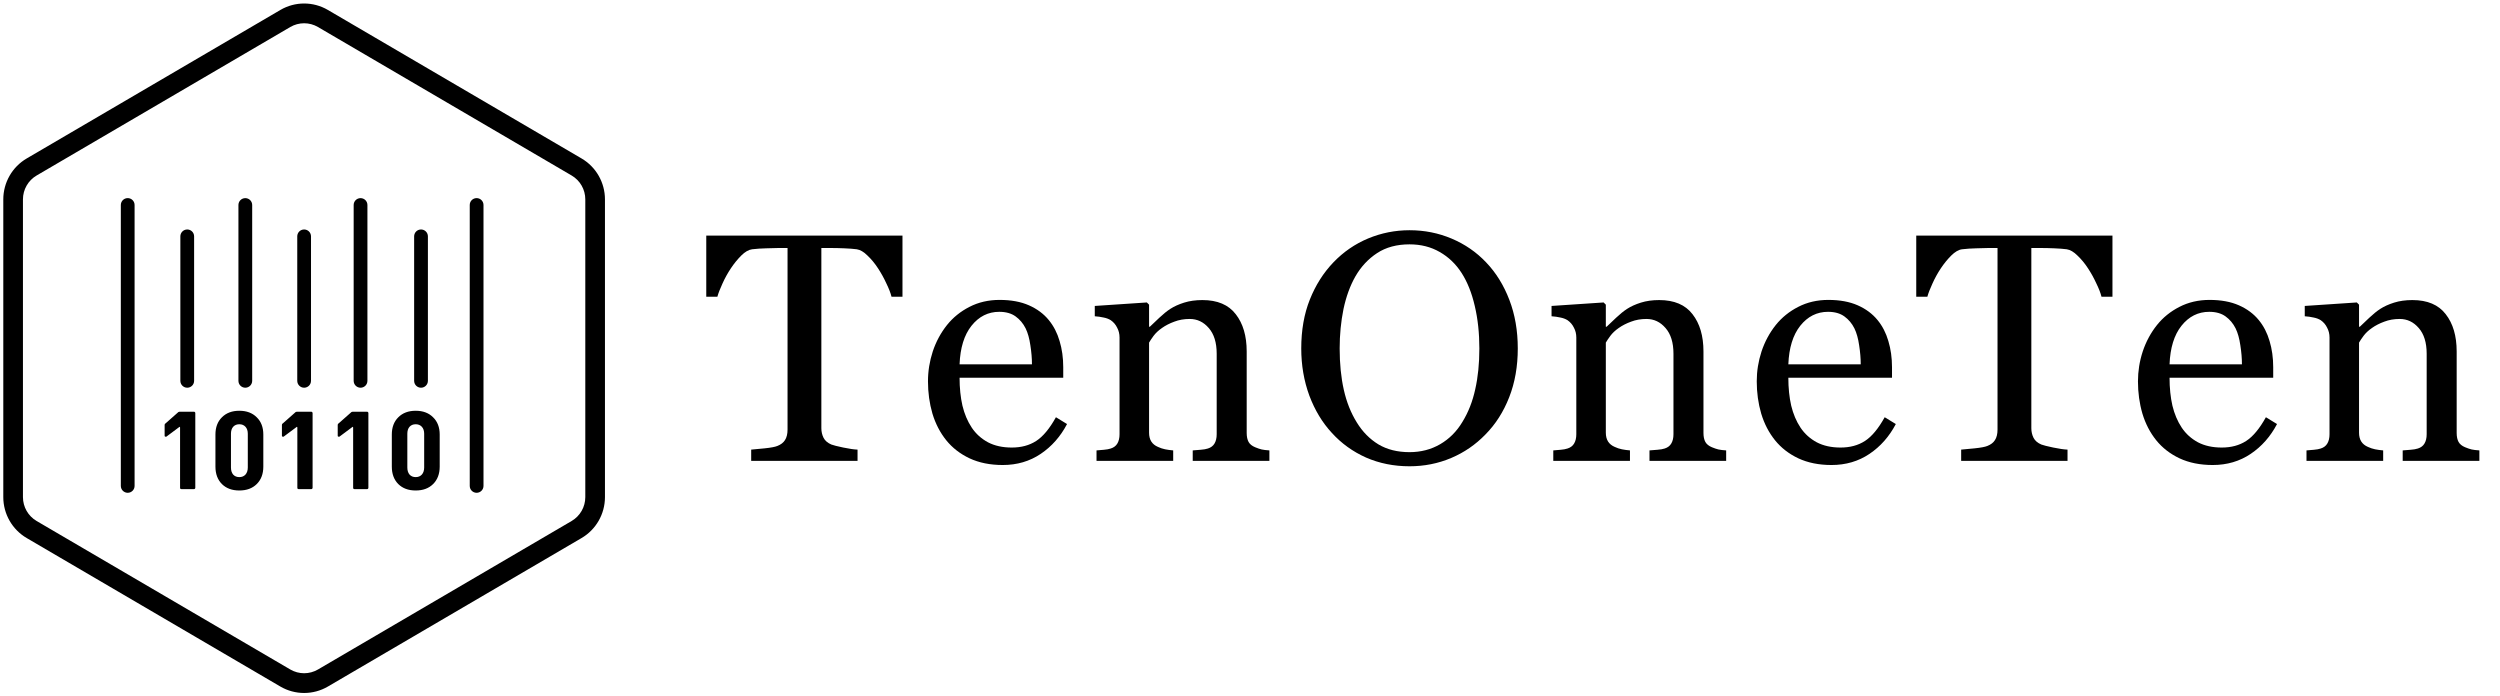
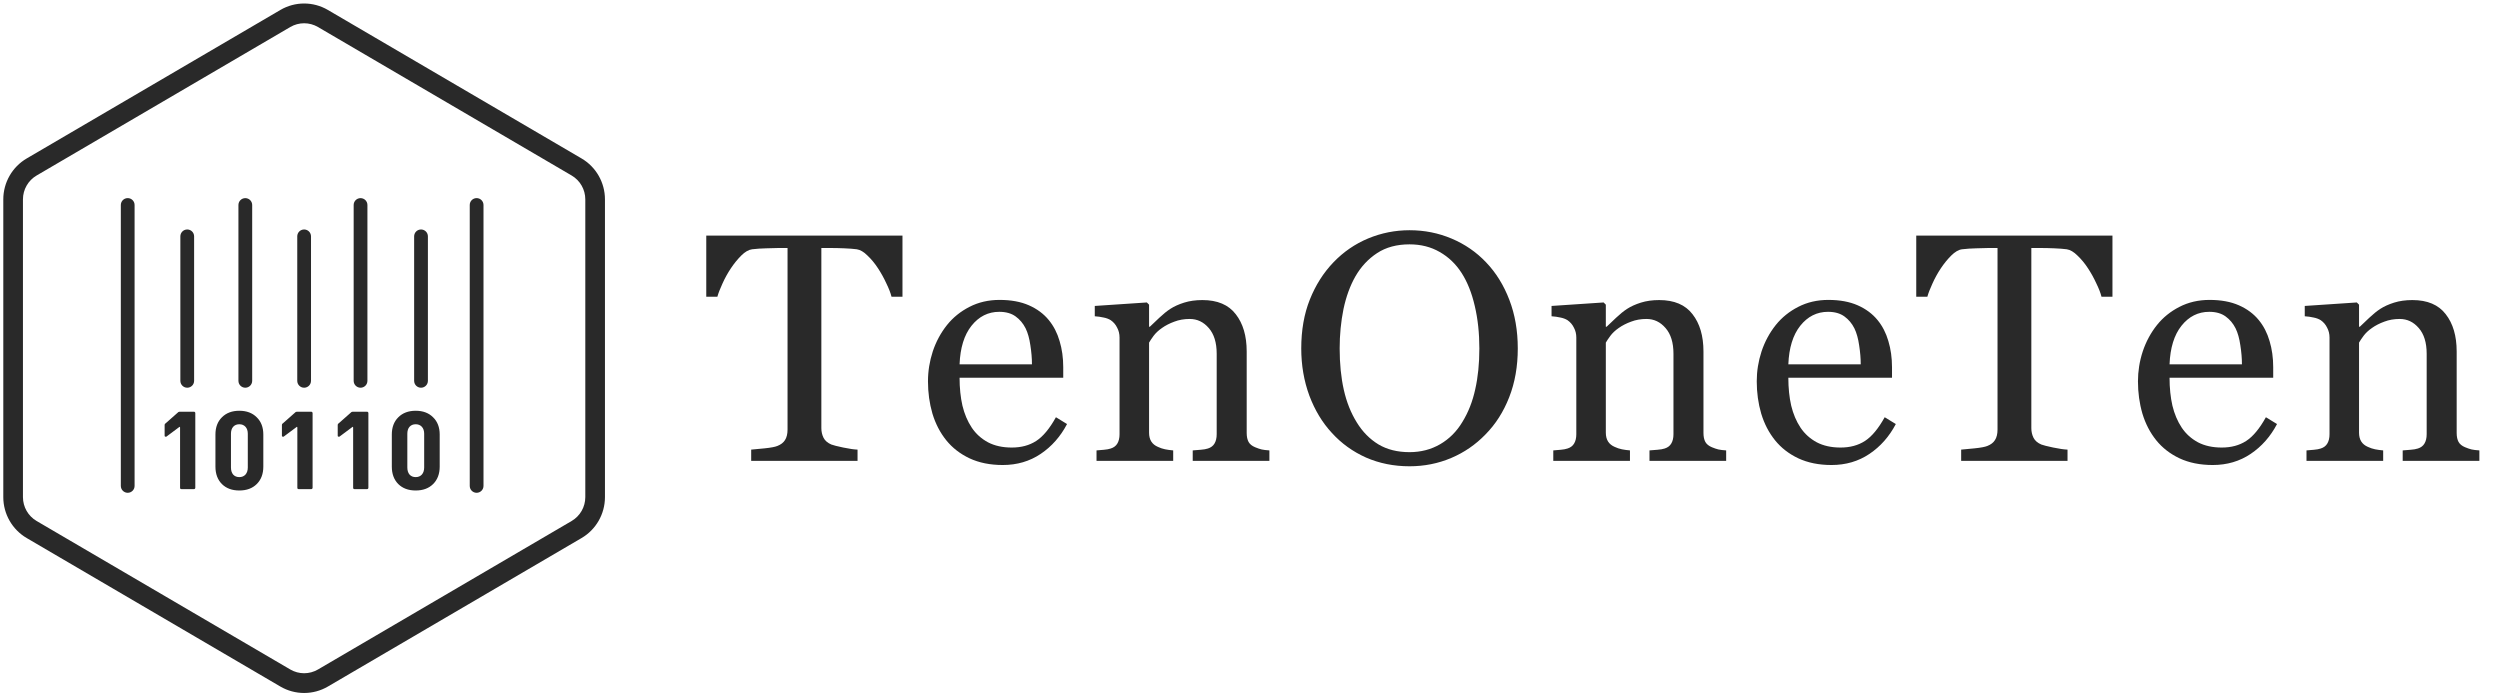
<svg xmlns="http://www.w3.org/2000/svg" width="223" height="62" viewBox="0 0 223 62" fill="none" preserveAspectRatio="none">
-   <path fill-rule="evenodd" clip-rule="evenodd" d="M28.364 2.41L50.99 15.655C51.745 16.096 52.209 16.908 52.209 17.785V44.343C52.209 45.22 51.745 46.031 50.99 46.473L28.364 59.718C27.6 60.165 26.656 60.165 25.893 59.718L3.266 46.473C2.511 46.031 2.047 45.22 2.047 44.343V17.785C2.047 16.908 2.512 16.096 3.266 15.655L25.893 2.41C26.656 1.963 27.6 1.963 28.364 2.41ZM25.01 0.888C26.319 0.121 27.938 0.121 29.247 0.888L51.873 14.133C53.167 14.89 53.962 16.281 53.962 17.785V44.343C53.962 45.847 53.167 47.238 51.873 47.995L29.247 61.24C27.938 62.006 26.319 62.006 25.01 61.24L2.384 47.995C1.09 47.238 0.294 45.847 0.294 44.343V17.785C0.294 16.281 1.09 14.89 2.384 14.133L25.01 0.888ZM10.778 18.285C10.778 17.946 11.053 17.671 11.392 17.671C11.731 17.671 12.005 17.946 12.005 18.285V43.344C12.005 43.683 11.731 43.957 11.392 43.957C11.053 43.957 10.778 43.683 10.778 43.344V18.285ZM16.088 21.083C16.088 20.744 16.363 20.469 16.702 20.469C17.041 20.469 17.315 20.744 17.315 21.083V33.97C17.315 34.309 17.041 34.584 16.702 34.584C16.363 34.584 16.088 34.309 16.088 33.97V21.083ZM21.881 17.673C21.542 17.673 21.268 17.948 21.268 18.286V33.97C21.268 34.309 21.542 34.584 21.881 34.584C22.22 34.584 22.495 34.309 22.495 33.97V18.286C22.495 17.948 22.22 17.673 21.881 17.673ZM31.547 18.286C31.547 17.948 31.822 17.673 32.161 17.673C32.5 17.673 32.774 17.948 32.774 18.286V33.97C32.774 34.309 32.5 34.584 32.161 34.584C31.822 34.584 31.547 34.309 31.547 33.97V18.286ZM27.128 20.469C26.789 20.469 26.515 20.744 26.515 21.083V33.97C26.515 34.309 26.789 34.584 27.128 34.584C27.467 34.584 27.742 34.309 27.742 33.97V21.083C27.742 20.744 27.467 20.469 27.128 20.469ZM36.941 21.083C36.941 20.744 37.216 20.469 37.555 20.469C37.894 20.469 38.169 20.744 38.169 21.083V33.97C38.169 34.309 37.894 34.584 37.555 34.584C37.216 34.584 36.941 34.309 36.941 33.97V21.083ZM42.514 17.671C42.175 17.671 41.901 17.946 41.901 18.285V43.344C41.901 43.683 42.175 43.957 42.514 43.957C42.853 43.957 43.128 43.683 43.128 43.344V18.285C43.128 17.946 42.853 17.671 42.514 17.671ZM37.08 43.752C36.432 43.752 35.915 43.561 35.529 43.18C35.143 42.792 34.95 42.272 34.95 41.621V38.761C34.95 38.116 35.143 37.603 35.529 37.222C35.915 36.834 36.432 36.64 37.08 36.64C37.728 36.64 38.245 36.834 38.631 37.222C39.024 37.603 39.221 38.116 39.221 38.761V41.621C39.221 42.272 39.024 42.792 38.631 43.18C38.245 43.561 37.728 43.752 37.08 43.752ZM37.08 42.558C37.309 42.558 37.492 42.483 37.63 42.331C37.767 42.173 37.836 41.963 37.836 41.7V38.692C37.836 38.429 37.767 38.221 37.63 38.07C37.492 37.919 37.309 37.843 37.08 37.843C36.851 37.843 36.668 37.919 36.53 38.07C36.399 38.221 36.334 38.429 36.334 38.692V41.7C36.334 41.963 36.399 42.173 36.53 42.331C36.668 42.483 36.851 42.558 37.08 42.558ZM15.913 36.754C15.965 36.734 16.014 36.724 16.06 36.724H17.304C17.336 36.724 17.363 36.737 17.382 36.763C17.408 36.783 17.421 36.809 17.421 36.842V43.51C17.421 43.543 17.408 43.573 17.382 43.599C17.363 43.619 17.336 43.629 17.304 43.629H16.179C16.147 43.629 16.117 43.619 16.091 43.599C16.071 43.573 16.062 43.543 16.062 43.51V38.125C16.062 38.111 16.055 38.098 16.042 38.085C16.035 38.072 16.026 38.069 16.012 38.075L14.843 38.947L14.803 38.957C14.744 38.957 14.685 38.945 14.685 38.873V37.899C14.685 37.833 14.715 37.787 14.774 37.761L15.913 36.754ZM26.374 36.754C26.426 36.734 26.476 36.724 26.521 36.724H27.765C27.797 36.724 27.824 36.737 27.843 36.763C27.869 36.783 27.883 36.809 27.883 36.842V43.51C27.883 43.543 27.869 43.573 27.843 43.599C27.824 43.619 27.797 43.629 27.765 43.629H26.641C26.608 43.629 26.578 43.619 26.552 43.599C26.533 43.573 26.523 43.543 26.523 43.51V38.125C26.523 38.111 26.516 38.098 26.503 38.085C26.497 38.072 26.487 38.069 26.474 38.075L25.304 38.947L25.265 38.957C25.206 38.957 25.147 38.945 25.147 38.873V37.899C25.147 37.833 25.176 37.787 25.235 37.761L26.374 36.754ZM31.499 36.724C31.453 36.724 31.404 36.734 31.351 36.754L30.212 37.761C30.154 37.787 30.124 37.833 30.124 37.899V38.873C30.124 38.945 30.183 38.957 30.242 38.957L30.281 38.947L31.451 38.075C31.464 38.069 31.474 38.072 31.48 38.085C31.494 38.098 31.5 38.111 31.5 38.125V43.51C31.5 43.543 31.51 43.573 31.53 43.599C31.556 43.619 31.585 43.629 31.618 43.629H32.742C32.775 43.629 32.801 43.619 32.821 43.599C32.847 43.573 32.86 43.543 32.86 43.51V36.842C32.86 36.809 32.847 36.783 32.821 36.763C32.801 36.737 32.775 36.724 32.742 36.724H31.499ZM19.797 43.18C20.183 43.561 20.7 43.752 21.348 43.752C21.996 43.752 22.513 43.561 22.899 43.18C23.292 42.792 23.488 42.272 23.488 41.621V38.761C23.488 38.116 23.292 37.603 22.899 37.222C22.513 36.834 21.996 36.64 21.348 36.64C20.7 36.64 20.183 36.834 19.797 37.222C19.41 37.603 19.217 38.116 19.217 38.761V41.621C19.217 42.272 19.41 42.792 19.797 43.18ZM21.898 42.331C21.76 42.483 21.577 42.558 21.348 42.558C21.119 42.558 20.935 42.483 20.798 42.331C20.667 42.173 20.602 41.963 20.602 41.7V38.692C20.602 38.429 20.667 38.221 20.798 38.07C20.935 37.919 21.119 37.843 21.348 37.843C21.577 37.843 21.76 37.919 21.898 38.07C22.035 38.221 22.104 38.429 22.104 38.692V41.7C22.104 41.963 22.035 42.173 21.898 42.331Z" fill="black" />
-   <path d="M80.501 26.469H79.524C79.439 26.129 79.283 25.728 79.056 25.265C78.839 24.793 78.594 24.35 78.32 23.934C78.037 23.5 77.725 23.122 77.385 22.801C77.055 22.471 76.734 22.282 76.423 22.235C76.13 22.197 75.762 22.169 75.318 22.15C74.874 22.131 74.464 22.122 74.086 22.122H73.265V38.194C73.265 38.505 73.331 38.793 73.463 39.057C73.595 39.312 73.827 39.51 74.157 39.652C74.327 39.718 74.681 39.808 75.219 39.921C75.767 40.034 76.191 40.096 76.493 40.105V41.111H67.006V40.105C67.27 40.086 67.672 40.048 68.21 39.992C68.757 39.935 69.135 39.864 69.343 39.779C69.654 39.657 69.881 39.482 70.022 39.255C70.173 39.02 70.249 38.708 70.249 38.321V22.122H69.427C69.135 22.122 68.771 22.131 68.337 22.15C67.903 22.16 67.488 22.188 67.091 22.235C66.78 22.273 66.454 22.462 66.114 22.801C65.784 23.132 65.477 23.509 65.194 23.934C64.91 24.359 64.66 24.812 64.443 25.294C64.226 25.766 64.075 26.157 63.99 26.469H62.999V21.017H80.501V26.469Z" fill="black" />
-   <path d="M95.18 37.825C94.595 38.939 93.811 39.827 92.83 40.487C91.848 41.148 90.72 41.479 89.445 41.479C88.322 41.479 87.336 41.28 86.486 40.884C85.646 40.487 84.952 39.949 84.404 39.27C83.857 38.59 83.446 37.797 83.172 36.891C82.908 35.984 82.776 35.026 82.776 34.016C82.776 33.11 82.918 32.223 83.201 31.354C83.493 30.476 83.918 29.688 84.475 28.989C85.013 28.319 85.679 27.781 86.472 27.375C87.274 26.96 88.171 26.752 89.162 26.752C90.182 26.752 91.055 26.913 91.782 27.234C92.509 27.555 93.099 27.994 93.552 28.55C93.986 29.079 94.307 29.702 94.515 30.42C94.732 31.137 94.841 31.916 94.841 32.756V33.691H85.594C85.594 34.606 85.679 35.437 85.849 36.183C86.028 36.928 86.307 37.585 86.684 38.151C87.052 38.699 87.534 39.133 88.129 39.454C88.723 39.765 89.431 39.921 90.253 39.921C91.093 39.921 91.815 39.727 92.419 39.34C93.033 38.944 93.623 38.236 94.189 37.217L95.18 37.825ZM92.051 32.501C92.051 31.973 92.004 31.406 91.909 30.802C91.824 30.198 91.683 29.693 91.484 29.287C91.267 28.852 90.97 28.498 90.592 28.225C90.215 27.951 89.729 27.814 89.134 27.814C88.143 27.814 87.317 28.23 86.656 29.06C86.004 29.881 85.65 31.029 85.594 32.501H92.051Z" fill="black" />
-   <path d="M113.23 41.111H106.391V40.176C106.608 40.157 106.844 40.138 107.099 40.119C107.363 40.1 107.58 40.063 107.75 40.006C108.014 39.921 108.208 39.775 108.331 39.567C108.463 39.35 108.529 39.071 108.529 38.732V31.552C108.529 30.561 108.293 29.797 107.821 29.259C107.358 28.72 106.792 28.451 106.122 28.451C105.621 28.451 105.163 28.532 104.748 28.692C104.333 28.843 103.965 29.032 103.644 29.259C103.332 29.476 103.082 29.712 102.893 29.966C102.714 30.212 102.582 30.41 102.497 30.561V38.59C102.497 38.911 102.563 39.175 102.695 39.383C102.827 39.591 103.025 39.751 103.29 39.864C103.488 39.959 103.7 40.03 103.927 40.077C104.163 40.124 104.403 40.157 104.649 40.176V41.111H97.81V40.176C98.027 40.157 98.249 40.138 98.475 40.119C98.711 40.1 98.914 40.063 99.084 40.006C99.348 39.921 99.542 39.775 99.665 39.567C99.797 39.35 99.863 39.071 99.863 38.732V30.108C99.863 29.787 99.792 29.494 99.65 29.23C99.518 28.956 99.329 28.735 99.084 28.565C98.905 28.451 98.692 28.371 98.447 28.324C98.201 28.267 97.937 28.23 97.654 28.211V27.29L102.298 26.979L102.497 27.177V29.145H102.567C102.794 28.919 103.077 28.65 103.417 28.338C103.757 28.017 104.078 27.758 104.38 27.559C104.729 27.333 105.145 27.144 105.626 26.993C106.107 26.842 106.65 26.766 107.254 26.766C108.595 26.766 109.586 27.186 110.228 28.026C110.879 28.857 111.205 29.966 111.205 31.354V38.618C111.205 38.949 111.262 39.218 111.375 39.425C111.488 39.624 111.682 39.779 111.956 39.893C112.182 39.987 112.376 40.053 112.536 40.091C112.706 40.129 112.937 40.157 113.23 40.176V41.111Z" fill="black" />
-   <path d="M132.554 23.396C133.441 24.321 134.135 25.44 134.636 26.752C135.136 28.055 135.386 29.499 135.386 31.085C135.386 32.681 135.131 34.13 134.621 35.432C134.112 36.735 133.404 37.844 132.497 38.76C131.619 39.666 130.6 40.365 129.439 40.856C128.278 41.346 127.041 41.592 125.729 41.592C124.332 41.592 123.038 41.332 121.849 40.813C120.669 40.285 119.654 39.553 118.805 38.618C117.955 37.703 117.285 36.593 116.794 35.291C116.312 33.978 116.072 32.577 116.072 31.085C116.072 29.452 116.327 27.998 116.836 26.724C117.346 25.44 118.049 24.331 118.946 23.396C119.834 22.471 120.862 21.763 122.033 21.272C123.213 20.781 124.445 20.536 125.729 20.536C127.06 20.536 128.315 20.786 129.495 21.286C130.675 21.787 131.695 22.49 132.554 23.396ZM130.444 37.641C130.973 36.782 131.355 35.81 131.591 34.724C131.837 33.639 131.959 32.426 131.959 31.085C131.959 29.707 131.822 28.442 131.549 27.29C131.284 26.139 130.893 25.157 130.373 24.345C129.854 23.543 129.203 22.919 128.419 22.476C127.636 22.023 126.739 21.796 125.729 21.796C124.596 21.796 123.633 22.056 122.84 22.575C122.047 23.094 121.401 23.788 120.9 24.656C120.428 25.487 120.074 26.459 119.838 27.573C119.612 28.687 119.498 29.858 119.498 31.085C119.498 32.444 119.621 33.672 119.867 34.767C120.112 35.862 120.499 36.834 121.028 37.684C121.537 38.514 122.179 39.166 122.953 39.638C123.728 40.1 124.653 40.332 125.729 40.332C126.739 40.332 127.65 40.096 128.462 39.624C129.274 39.152 129.934 38.491 130.444 37.641Z" fill="black" />
-   <path d="M153.974 41.111H147.134V40.176C147.352 40.157 147.588 40.138 147.842 40.119C148.107 40.1 148.324 40.063 148.494 40.006C148.758 39.921 148.952 39.775 149.074 39.567C149.207 39.35 149.273 39.071 149.273 38.732V31.552C149.273 30.561 149.037 29.797 148.565 29.259C148.102 28.72 147.536 28.451 146.865 28.451C146.365 28.451 145.907 28.532 145.492 28.692C145.077 28.843 144.708 29.032 144.387 29.259C144.076 29.476 143.826 29.712 143.637 29.966C143.458 30.212 143.325 30.41 143.24 30.561V38.59C143.24 38.911 143.307 39.175 143.439 39.383C143.571 39.591 143.769 39.751 144.033 39.864C144.232 39.959 144.444 40.03 144.671 40.077C144.907 40.124 145.147 40.157 145.393 40.176V41.111H138.553V40.176C138.771 40.157 138.992 40.138 139.219 40.119C139.455 40.1 139.658 40.063 139.828 40.006C140.092 39.921 140.286 39.775 140.408 39.567C140.541 39.35 140.607 39.071 140.607 38.732V30.108C140.607 29.787 140.536 29.494 140.394 29.23C140.262 28.956 140.073 28.735 139.828 28.565C139.648 28.451 139.436 28.371 139.191 28.324C138.945 28.267 138.681 28.23 138.398 28.211V27.29L143.042 26.979L143.24 27.177V29.145H143.311C143.538 28.919 143.821 28.65 144.161 28.338C144.501 28.017 144.822 27.758 145.124 27.559C145.473 27.333 145.888 27.144 146.37 26.993C146.851 26.842 147.394 26.766 147.998 26.766C149.339 26.766 150.33 27.186 150.972 28.026C151.623 28.857 151.949 29.966 151.949 31.354V38.618C151.949 38.949 152.006 39.218 152.119 39.425C152.232 39.624 152.426 39.779 152.699 39.893C152.926 39.987 153.12 40.053 153.28 40.091C153.45 40.129 153.681 40.157 153.974 40.176V41.111Z" fill="black" />
-   <path d="M169.107 37.825C168.521 38.939 167.738 39.827 166.756 40.487C165.774 41.148 164.646 41.479 163.372 41.479C162.248 41.479 161.262 41.28 160.412 40.884C159.572 40.487 158.878 39.949 158.331 39.27C157.783 38.59 157.372 37.797 157.099 36.891C156.834 35.984 156.702 35.026 156.702 34.016C156.702 33.11 156.844 32.223 157.127 31.354C157.42 30.476 157.844 29.688 158.401 28.989C158.94 28.319 159.605 27.781 160.398 27.375C161.2 26.96 162.097 26.752 163.088 26.752C164.108 26.752 164.981 26.913 165.708 27.234C166.435 27.555 167.025 27.994 167.478 28.55C167.912 29.079 168.233 29.702 168.441 30.42C168.658 31.137 168.767 31.916 168.767 32.756V33.691H159.52C159.52 34.606 159.605 35.437 159.775 36.183C159.954 36.928 160.233 37.585 160.61 38.151C160.979 38.699 161.46 39.133 162.055 39.454C162.649 39.765 163.357 39.921 164.179 39.921C165.019 39.921 165.741 39.727 166.345 39.34C166.959 38.944 167.549 38.236 168.115 37.217L169.107 37.825ZM165.977 32.501C165.977 31.973 165.93 31.406 165.836 30.802C165.751 30.198 165.609 29.693 165.411 29.287C165.194 28.852 164.896 28.498 164.519 28.225C164.141 27.951 163.655 27.814 163.06 27.814C162.069 27.814 161.243 28.23 160.582 29.06C159.931 29.881 159.577 31.029 159.52 32.501H165.977Z" fill="black" />
-   <path d="M188.431 26.469H187.454C187.369 26.129 187.213 25.728 186.986 25.265C186.769 24.793 186.524 24.35 186.25 23.934C185.967 23.5 185.655 23.122 185.315 22.801C184.985 22.471 184.664 22.282 184.352 22.235C184.06 22.197 183.692 22.169 183.248 22.15C182.804 22.131 182.394 22.122 182.016 22.122H181.195V38.194C181.195 38.505 181.261 38.793 181.393 39.057C181.525 39.312 181.756 39.51 182.087 39.652C182.257 39.718 182.611 39.808 183.149 39.921C183.696 40.034 184.121 40.096 184.423 40.105V41.111H174.936V40.105C175.2 40.086 175.602 40.048 176.14 39.992C176.687 39.935 177.065 39.864 177.272 39.779C177.584 39.657 177.81 39.482 177.952 39.255C178.103 39.02 178.179 38.708 178.179 38.321V22.122H177.357C177.065 22.122 176.701 22.131 176.267 22.15C175.833 22.16 175.417 22.188 175.021 22.235C174.709 22.273 174.384 22.462 174.044 22.801C173.713 23.132 173.407 23.509 173.123 23.934C172.84 24.359 172.59 24.812 172.373 25.294C172.156 25.766 172.005 26.157 171.92 26.469H170.929V21.017H188.431V26.469Z" fill="black" />
-   <path d="M203.11 37.825C202.525 38.939 201.741 39.827 200.76 40.487C199.778 41.148 198.65 41.479 197.375 41.479C196.252 41.479 195.265 41.28 194.416 40.884C193.576 40.487 192.882 39.949 192.334 39.27C191.787 38.59 191.376 37.797 191.102 36.891C190.838 35.984 190.706 35.026 190.706 34.016C190.706 33.11 190.847 32.223 191.131 31.354C191.423 30.476 191.848 29.688 192.405 28.989C192.943 28.319 193.609 27.781 194.402 27.375C195.204 26.96 196.101 26.752 197.092 26.752C198.112 26.752 198.985 26.913 199.712 27.234C200.439 27.555 201.029 27.994 201.482 28.55C201.916 29.079 202.237 29.702 202.445 30.42C202.662 31.137 202.77 31.916 202.77 32.756V33.691H193.524C193.524 34.606 193.609 35.437 193.779 36.183C193.958 36.928 194.236 37.585 194.614 38.151C194.982 38.699 195.464 39.133 196.058 39.454C196.653 39.765 197.361 39.921 198.182 39.921C199.023 39.921 199.745 39.727 200.349 39.34C200.963 38.944 201.553 38.236 202.119 37.217L203.11 37.825ZM199.981 32.501C199.981 31.973 199.934 31.406 199.839 30.802C199.754 30.198 199.613 29.693 199.414 29.287C199.197 28.852 198.9 28.498 198.522 28.225C198.145 27.951 197.659 27.814 197.064 27.814C196.073 27.814 195.247 28.23 194.586 29.06C193.934 29.881 193.58 31.029 193.524 32.501H199.981Z" fill="black" />
-   <path d="M221.16 41.111H214.32V40.176C214.538 40.157 214.774 40.138 215.028 40.119C215.293 40.1 215.51 40.063 215.68 40.006C215.944 39.921 216.138 39.775 216.26 39.567C216.393 39.35 216.459 39.071 216.459 38.732V31.552C216.459 30.561 216.223 29.797 215.751 29.259C215.288 28.72 214.722 28.451 214.051 28.451C213.551 28.451 213.093 28.532 212.678 28.692C212.263 28.843 211.894 29.032 211.573 29.259C211.262 29.476 211.012 29.712 210.823 29.966C210.644 30.212 210.511 30.41 210.426 30.561V38.59C210.426 38.911 210.493 39.175 210.625 39.383C210.757 39.591 210.955 39.751 211.219 39.864C211.418 39.959 211.63 40.03 211.857 40.077C212.093 40.124 212.333 40.157 212.579 40.176V41.111H205.739V40.176C205.957 40.157 206.178 40.138 206.405 40.119C206.641 40.1 206.844 40.063 207.014 40.006C207.278 39.921 207.472 39.775 207.594 39.567C207.727 39.35 207.793 39.071 207.793 38.732V30.108C207.793 29.787 207.722 29.494 207.58 29.23C207.448 28.956 207.259 28.735 207.014 28.565C206.834 28.451 206.622 28.371 206.377 28.324C206.131 28.267 205.867 28.23 205.584 28.211V27.29L210.228 26.979L210.426 27.177V29.145H210.497C210.724 28.919 211.007 28.65 211.347 28.338C211.687 28.017 212.008 27.758 212.31 27.559C212.659 27.333 213.074 27.144 213.556 26.993C214.037 26.842 214.58 26.766 215.184 26.766C216.525 26.766 217.516 27.186 218.158 28.026C218.809 28.857 219.135 29.966 219.135 31.354V38.618C219.135 38.949 219.192 39.218 219.305 39.425C219.418 39.624 219.612 39.779 219.885 39.893C220.112 39.987 220.305 40.053 220.466 40.091C220.636 40.129 220.867 40.157 221.16 40.176V41.111Z" fill="black" />
+   <path fill-rule="evenodd" clip-rule="evenodd" d="M28.364 2.41L50.99 15.655C51.745 16.096 52.209 16.908 52.209 17.785V44.343C52.209 45.22 51.745 46.031 50.99 46.473L28.364 59.718C27.6 60.165 26.656 60.165 25.893 59.718L3.266 46.473C2.511 46.031 2.047 45.22 2.047 44.343V17.785C2.047 16.908 2.512 16.096 3.266 15.655L25.893 2.41C26.656 1.963 27.6 1.963 28.364 2.41ZM25.01 0.888C26.319 0.121 27.938 0.121 29.247 0.888L51.873 14.133C53.167 14.89 53.962 16.281 53.962 17.785V44.343C53.962 45.847 53.167 47.238 51.873 47.995L29.247 61.24C27.938 62.006 26.319 62.006 25.01 61.24L2.384 47.995C1.09 47.238 0.294 45.847 0.294 44.343V17.785C0.294 16.281 1.09 14.89 2.384 14.133L25.01 0.888ZM10.778 18.285C10.778 17.946 11.053 17.671 11.392 17.671C11.731 17.671 12.005 17.946 12.005 18.285V43.344C12.005 43.683 11.731 43.957 11.392 43.957C11.053 43.957 10.778 43.683 10.778 43.344V18.285ZM16.088 21.083C16.088 20.744 16.363 20.469 16.702 20.469C17.041 20.469 17.315 20.744 17.315 21.083V33.97C17.315 34.309 17.041 34.584 16.702 34.584C16.363 34.584 16.088 34.309 16.088 33.97V21.083ZM21.881 17.673C21.542 17.673 21.268 17.948 21.268 18.286V33.97C21.268 34.309 21.542 34.584 21.881 34.584C22.22 34.584 22.495 34.309 22.495 33.97V18.286C22.495 17.948 22.22 17.673 21.881 17.673ZM31.547 18.286C31.547 17.948 31.822 17.673 32.161 17.673C32.5 17.673 32.774 17.948 32.774 18.286V33.97C32.774 34.309 32.5 34.584 32.161 34.584C31.822 34.584 31.547 34.309 31.547 33.97V18.286ZM27.128 20.469C26.789 20.469 26.515 20.744 26.515 21.083V33.97C26.515 34.309 26.789 34.584 27.128 34.584C27.467 34.584 27.742 34.309 27.742 33.97V21.083C27.742 20.744 27.467 20.469 27.128 20.469ZM36.941 21.083C36.941 20.744 37.216 20.469 37.555 20.469C37.894 20.469 38.169 20.744 38.169 21.083V33.97C38.169 34.309 37.894 34.584 37.555 34.584C37.216 34.584 36.941 34.309 36.941 33.97V21.083ZM42.514 17.671C42.175 17.671 41.901 17.946 41.901 18.285V43.344C41.901 43.683 42.175 43.957 42.514 43.957C42.853 43.957 43.128 43.683 43.128 43.344V18.285C43.128 17.946 42.853 17.671 42.514 17.671ZM37.08 43.752C36.432 43.752 35.915 43.561 35.529 43.18C35.143 42.792 34.95 42.272 34.95 41.621V38.761C34.95 38.116 35.143 37.603 35.529 37.222C35.915 36.834 36.432 36.64 37.08 36.64C37.728 36.64 38.245 36.834 38.631 37.222C39.024 37.603 39.221 38.116 39.221 38.761V41.621C39.221 42.272 39.024 42.792 38.631 43.18C38.245 43.561 37.728 43.752 37.08 43.752ZM37.08 42.558C37.309 42.558 37.492 42.483 37.63 42.331C37.767 42.173 37.836 41.963 37.836 41.7V38.692C37.836 38.429 37.767 38.221 37.63 38.07C37.492 37.919 37.309 37.843 37.08 37.843C36.851 37.843 36.668 37.919 36.53 38.07C36.399 38.221 36.334 38.429 36.334 38.692V41.7C36.334 41.963 36.399 42.173 36.53 42.331C36.668 42.483 36.851 42.558 37.08 42.558ZM15.913 36.754C15.965 36.734 16.014 36.724 16.06 36.724H17.304C17.336 36.724 17.363 36.737 17.382 36.763C17.408 36.783 17.421 36.809 17.421 36.842V43.51C17.421 43.543 17.408 43.573 17.382 43.599C17.363 43.619 17.336 43.629 17.304 43.629H16.179C16.147 43.629 16.117 43.619 16.091 43.599C16.071 43.573 16.062 43.543 16.062 43.51V38.125C16.062 38.111 16.055 38.098 16.042 38.085C16.035 38.072 16.026 38.069 16.012 38.075L14.843 38.947L14.803 38.957C14.744 38.957 14.685 38.945 14.685 38.873V37.899C14.685 37.833 14.715 37.787 14.774 37.761L15.913 36.754ZM26.374 36.754C26.426 36.734 26.476 36.724 26.521 36.724H27.765C27.797 36.724 27.824 36.737 27.843 36.763C27.869 36.783 27.883 36.809 27.883 36.842V43.51C27.883 43.543 27.869 43.573 27.843 43.599C27.824 43.619 27.797 43.629 27.765 43.629H26.641C26.608 43.629 26.578 43.619 26.552 43.599C26.533 43.573 26.523 43.543 26.523 43.51V38.125C26.523 38.111 26.516 38.098 26.503 38.085C26.497 38.072 26.487 38.069 26.474 38.075L25.304 38.947L25.265 38.957C25.206 38.957 25.147 38.945 25.147 38.873V37.899C25.147 37.833 25.176 37.787 25.235 37.761L26.374 36.754ZM31.499 36.724C31.453 36.724 31.404 36.734 31.351 36.754L30.212 37.761C30.154 37.787 30.124 37.833 30.124 37.899V38.873C30.124 38.945 30.183 38.957 30.242 38.957L30.281 38.947L31.451 38.075C31.464 38.069 31.474 38.072 31.48 38.085C31.494 38.098 31.5 38.111 31.5 38.125V43.51C31.5 43.543 31.51 43.573 31.53 43.599C31.556 43.619 31.585 43.629 31.618 43.629H32.742C32.775 43.629 32.801 43.619 32.821 43.599C32.847 43.573 32.86 43.543 32.86 43.51V36.842C32.86 36.809 32.847 36.783 32.821 36.763C32.801 36.737 32.775 36.724 32.742 36.724H31.499ZM19.797 43.18C20.183 43.561 20.7 43.752 21.348 43.752C21.996 43.752 22.513 43.561 22.899 43.18C23.292 42.792 23.488 42.272 23.488 41.621V38.761C23.488 38.116 23.292 37.603 22.899 37.222C22.513 36.834 21.996 36.64 21.348 36.64C20.7 36.64 20.183 36.834 19.797 37.222C19.41 37.603 19.217 38.116 19.217 38.761V41.621C19.217 42.272 19.41 42.792 19.797 43.18ZM21.898 42.331C21.76 42.483 21.577 42.558 21.348 42.558C21.119 42.558 20.935 42.483 20.798 42.331C20.667 42.173 20.602 41.963 20.602 41.7V38.692C20.602 38.429 20.667 38.221 20.798 38.07C20.935 37.919 21.119 37.843 21.348 37.843C21.577 37.843 21.76 37.919 21.898 38.07C22.035 38.221 22.104 38.429 22.104 38.692V41.7C22.104 41.963 22.035 42.173 21.898 42.331Z" fill="#292929" />
+   <path d="M80.501 26.469H79.524C79.439 26.129 79.283 25.728 79.056 25.265C78.839 24.793 78.594 24.35 78.32 23.934C78.037 23.5 77.725 23.122 77.385 22.801C77.055 22.471 76.734 22.282 76.423 22.235C76.13 22.197 75.762 22.169 75.318 22.15C74.874 22.131 74.464 22.122 74.086 22.122H73.265V38.194C73.265 38.505 73.331 38.793 73.463 39.057C73.595 39.312 73.827 39.51 74.157 39.652C74.327 39.718 74.681 39.808 75.219 39.921C75.767 40.034 76.191 40.096 76.493 40.105V41.111H67.006V40.105C67.27 40.086 67.672 40.048 68.21 39.992C68.757 39.935 69.135 39.864 69.343 39.779C69.654 39.657 69.881 39.482 70.022 39.255C70.173 39.02 70.249 38.708 70.249 38.321V22.122H69.427C69.135 22.122 68.771 22.131 68.337 22.15C67.903 22.16 67.488 22.188 67.091 22.235C66.78 22.273 66.454 22.462 66.114 22.801C65.784 23.132 65.477 23.509 65.194 23.934C64.91 24.359 64.66 24.812 64.443 25.294C64.226 25.766 64.075 26.157 63.99 26.469H62.999V21.017H80.501V26.469Z" fill="#292929" />
+   <path d="M95.18 37.825C94.595 38.939 93.811 39.827 92.83 40.487C91.848 41.148 90.72 41.479 89.445 41.479C88.322 41.479 87.336 41.28 86.486 40.884C85.646 40.487 84.952 39.949 84.404 39.27C83.857 38.59 83.446 37.797 83.172 36.891C82.908 35.984 82.776 35.026 82.776 34.016C82.776 33.11 82.918 32.223 83.201 31.354C83.493 30.476 83.918 29.688 84.475 28.989C85.013 28.319 85.679 27.781 86.472 27.375C87.274 26.96 88.171 26.752 89.162 26.752C90.182 26.752 91.055 26.913 91.782 27.234C92.509 27.555 93.099 27.994 93.552 28.55C93.986 29.079 94.307 29.702 94.515 30.42C94.732 31.137 94.841 31.916 94.841 32.756V33.691H85.594C85.594 34.606 85.679 35.437 85.849 36.183C86.028 36.928 86.307 37.585 86.684 38.151C87.052 38.699 87.534 39.133 88.129 39.454C88.723 39.765 89.431 39.921 90.253 39.921C91.093 39.921 91.815 39.727 92.419 39.34C93.033 38.944 93.623 38.236 94.189 37.217L95.18 37.825ZM92.051 32.501C92.051 31.973 92.004 31.406 91.909 30.802C91.824 30.198 91.683 29.693 91.484 29.287C91.267 28.852 90.97 28.498 90.592 28.225C90.215 27.951 89.729 27.814 89.134 27.814C88.143 27.814 87.317 28.23 86.656 29.06C86.004 29.881 85.65 31.029 85.594 32.501H92.051Z" fill="#292929" />
+   <path d="M113.23 41.111H106.391V40.176C106.608 40.157 106.844 40.138 107.099 40.119C107.363 40.1 107.58 40.063 107.75 40.006C108.014 39.921 108.208 39.775 108.331 39.567C108.463 39.35 108.529 39.071 108.529 38.732V31.552C108.529 30.561 108.293 29.797 107.821 29.259C107.358 28.72 106.792 28.451 106.122 28.451C105.621 28.451 105.163 28.532 104.748 28.692C104.333 28.843 103.965 29.032 103.644 29.259C103.332 29.476 103.082 29.712 102.893 29.966C102.714 30.212 102.582 30.41 102.497 30.561V38.59C102.497 38.911 102.563 39.175 102.695 39.383C102.827 39.591 103.025 39.751 103.29 39.864C103.488 39.959 103.7 40.03 103.927 40.077C104.163 40.124 104.403 40.157 104.649 40.176V41.111H97.81V40.176C98.027 40.157 98.249 40.138 98.475 40.119C98.711 40.1 98.914 40.063 99.084 40.006C99.348 39.921 99.542 39.775 99.665 39.567C99.797 39.35 99.863 39.071 99.863 38.732V30.108C99.863 29.787 99.792 29.494 99.65 29.23C99.518 28.956 99.329 28.735 99.084 28.565C98.905 28.451 98.692 28.371 98.447 28.324C98.201 28.267 97.937 28.23 97.654 28.211V27.29L102.298 26.979L102.497 27.177V29.145H102.567C102.794 28.919 103.077 28.65 103.417 28.338C103.757 28.017 104.078 27.758 104.38 27.559C104.729 27.333 105.145 27.144 105.626 26.993C106.107 26.842 106.65 26.766 107.254 26.766C108.595 26.766 109.586 27.186 110.228 28.026C110.879 28.857 111.205 29.966 111.205 31.354V38.618C111.205 38.949 111.262 39.218 111.375 39.425C111.488 39.624 111.682 39.779 111.956 39.893C112.182 39.987 112.376 40.053 112.536 40.091C112.706 40.129 112.937 40.157 113.23 40.176V41.111Z" fill="#292929" />
+   <path d="M132.554 23.396C133.441 24.321 134.135 25.44 134.636 26.752C135.136 28.055 135.386 29.499 135.386 31.085C135.386 32.681 135.131 34.13 134.621 35.432C134.112 36.735 133.404 37.844 132.497 38.76C131.619 39.666 130.6 40.365 129.439 40.856C128.278 41.346 127.041 41.592 125.729 41.592C124.332 41.592 123.038 41.332 121.849 40.813C120.669 40.285 119.654 39.553 118.805 38.618C117.955 37.703 117.285 36.593 116.794 35.291C116.312 33.978 116.072 32.577 116.072 31.085C116.072 29.452 116.327 27.998 116.836 26.724C117.346 25.44 118.049 24.331 118.946 23.396C119.834 22.471 120.862 21.763 122.033 21.272C123.213 20.781 124.445 20.536 125.729 20.536C127.06 20.536 128.315 20.786 129.495 21.286C130.675 21.787 131.695 22.49 132.554 23.396ZM130.444 37.641C130.973 36.782 131.355 35.81 131.591 34.724C131.837 33.639 131.959 32.426 131.959 31.085C131.959 29.707 131.822 28.442 131.549 27.29C131.284 26.139 130.893 25.157 130.373 24.345C129.854 23.543 129.203 22.919 128.419 22.476C127.636 22.023 126.739 21.796 125.729 21.796C124.596 21.796 123.633 22.056 122.84 22.575C122.047 23.094 121.401 23.788 120.9 24.656C120.428 25.487 120.074 26.459 119.838 27.573C119.612 28.687 119.498 29.858 119.498 31.085C119.498 32.444 119.621 33.672 119.867 34.767C120.112 35.862 120.499 36.834 121.028 37.684C121.537 38.514 122.179 39.166 122.953 39.638C123.728 40.1 124.653 40.332 125.729 40.332C126.739 40.332 127.65 40.096 128.462 39.624C129.274 39.152 129.934 38.491 130.444 37.641Z" fill="#292929" />
+   <path d="M153.974 41.111H147.134V40.176C147.352 40.157 147.588 40.138 147.842 40.119C148.107 40.1 148.324 40.063 148.494 40.006C148.758 39.921 148.952 39.775 149.074 39.567C149.207 39.35 149.273 39.071 149.273 38.732V31.552C149.273 30.561 149.037 29.797 148.565 29.259C148.102 28.72 147.536 28.451 146.865 28.451C146.365 28.451 145.907 28.532 145.492 28.692C145.077 28.843 144.708 29.032 144.387 29.259C144.076 29.476 143.826 29.712 143.637 29.966C143.458 30.212 143.325 30.41 143.24 30.561V38.59C143.24 38.911 143.307 39.175 143.439 39.383C143.571 39.591 143.769 39.751 144.033 39.864C144.232 39.959 144.444 40.03 144.671 40.077C144.907 40.124 145.147 40.157 145.393 40.176V41.111H138.553V40.176C138.771 40.157 138.992 40.138 139.219 40.119C139.455 40.1 139.658 40.063 139.828 40.006C140.092 39.921 140.286 39.775 140.408 39.567C140.541 39.35 140.607 39.071 140.607 38.732V30.108C140.607 29.787 140.536 29.494 140.394 29.23C140.262 28.956 140.073 28.735 139.828 28.565C139.648 28.451 139.436 28.371 139.191 28.324C138.945 28.267 138.681 28.23 138.398 28.211V27.29L143.042 26.979L143.24 27.177V29.145H143.311C143.538 28.919 143.821 28.65 144.161 28.338C144.501 28.017 144.822 27.758 145.124 27.559C145.473 27.333 145.888 27.144 146.37 26.993C146.851 26.842 147.394 26.766 147.998 26.766C149.339 26.766 150.33 27.186 150.972 28.026C151.623 28.857 151.949 29.966 151.949 31.354V38.618C151.949 38.949 152.006 39.218 152.119 39.425C152.232 39.624 152.426 39.779 152.699 39.893C152.926 39.987 153.12 40.053 153.28 40.091C153.45 40.129 153.681 40.157 153.974 40.176V41.111Z" fill="#292929" />
+   <path d="M169.107 37.825C168.521 38.939 167.738 39.827 166.756 40.487C165.774 41.148 164.646 41.479 163.372 41.479C162.248 41.479 161.262 41.28 160.412 40.884C159.572 40.487 158.878 39.949 158.331 39.27C157.783 38.59 157.372 37.797 157.099 36.891C156.834 35.984 156.702 35.026 156.702 34.016C156.702 33.11 156.844 32.223 157.127 31.354C157.42 30.476 157.844 29.688 158.401 28.989C158.94 28.319 159.605 27.781 160.398 27.375C161.2 26.96 162.097 26.752 163.088 26.752C164.108 26.752 164.981 26.913 165.708 27.234C166.435 27.555 167.025 27.994 167.478 28.55C167.912 29.079 168.233 29.702 168.441 30.42C168.658 31.137 168.767 31.916 168.767 32.756V33.691H159.52C159.52 34.606 159.605 35.437 159.775 36.183C159.954 36.928 160.233 37.585 160.61 38.151C160.979 38.699 161.46 39.133 162.055 39.454C162.649 39.765 163.357 39.921 164.179 39.921C165.019 39.921 165.741 39.727 166.345 39.34C166.959 38.944 167.549 38.236 168.115 37.217L169.107 37.825ZM165.977 32.501C165.977 31.973 165.93 31.406 165.836 30.802C165.751 30.198 165.609 29.693 165.411 29.287C165.194 28.852 164.896 28.498 164.519 28.225C164.141 27.951 163.655 27.814 163.06 27.814C162.069 27.814 161.243 28.23 160.582 29.06C159.931 29.881 159.577 31.029 159.52 32.501H165.977Z" fill="#292929" />
+   <path d="M188.431 26.469H187.454C187.369 26.129 187.213 25.728 186.986 25.265C186.769 24.793 186.524 24.35 186.25 23.934C185.967 23.5 185.655 23.122 185.315 22.801C184.985 22.471 184.664 22.282 184.352 22.235C184.06 22.197 183.692 22.169 183.248 22.15C182.804 22.131 182.394 22.122 182.016 22.122H181.195V38.194C181.195 38.505 181.261 38.793 181.393 39.057C181.525 39.312 181.756 39.51 182.087 39.652C182.257 39.718 182.611 39.808 183.149 39.921C183.696 40.034 184.121 40.096 184.423 40.105V41.111H174.936V40.105C175.2 40.086 175.602 40.048 176.14 39.992C176.687 39.935 177.065 39.864 177.272 39.779C177.584 39.657 177.81 39.482 177.952 39.255C178.103 39.02 178.179 38.708 178.179 38.321V22.122H177.357C177.065 22.122 176.701 22.131 176.267 22.15C175.833 22.16 175.417 22.188 175.021 22.235C174.709 22.273 174.384 22.462 174.044 22.801C173.713 23.132 173.407 23.509 173.123 23.934C172.84 24.359 172.59 24.812 172.373 25.294C172.156 25.766 172.005 26.157 171.92 26.469H170.929V21.017H188.431V26.469Z" fill="#292929" />
+   <path d="M203.11 37.825C202.525 38.939 201.741 39.827 200.76 40.487C199.778 41.148 198.65 41.479 197.375 41.479C196.252 41.479 195.265 41.28 194.416 40.884C193.576 40.487 192.882 39.949 192.334 39.27C191.787 38.59 191.376 37.797 191.102 36.891C190.838 35.984 190.706 35.026 190.706 34.016C190.706 33.11 190.847 32.223 191.131 31.354C191.423 30.476 191.848 29.688 192.405 28.989C192.943 28.319 193.609 27.781 194.402 27.375C195.204 26.96 196.101 26.752 197.092 26.752C198.112 26.752 198.985 26.913 199.712 27.234C200.439 27.555 201.029 27.994 201.482 28.55C201.916 29.079 202.237 29.702 202.445 30.42C202.662 31.137 202.77 31.916 202.77 32.756V33.691H193.524C193.524 34.606 193.609 35.437 193.779 36.183C193.958 36.928 194.236 37.585 194.614 38.151C194.982 38.699 195.464 39.133 196.058 39.454C196.653 39.765 197.361 39.921 198.182 39.921C199.023 39.921 199.745 39.727 200.349 39.34C200.963 38.944 201.553 38.236 202.119 37.217L203.11 37.825ZM199.981 32.501C199.981 31.973 199.934 31.406 199.839 30.802C199.754 30.198 199.613 29.693 199.414 29.287C199.197 28.852 198.9 28.498 198.522 28.225C198.145 27.951 197.659 27.814 197.064 27.814C196.073 27.814 195.247 28.23 194.586 29.06C193.934 29.881 193.58 31.029 193.524 32.501H199.981Z" fill="#292929" />
+   <path d="M221.16 41.111H214.32V40.176C214.538 40.157 214.774 40.138 215.028 40.119C215.293 40.1 215.51 40.063 215.68 40.006C215.944 39.921 216.138 39.775 216.26 39.567C216.393 39.35 216.459 39.071 216.459 38.732V31.552C216.459 30.561 216.223 29.797 215.751 29.259C215.288 28.72 214.722 28.451 214.051 28.451C213.551 28.451 213.093 28.532 212.678 28.692C212.263 28.843 211.894 29.032 211.573 29.259C211.262 29.476 211.012 29.712 210.823 29.966C210.644 30.212 210.511 30.41 210.426 30.561V38.59C210.426 38.911 210.493 39.175 210.625 39.383C210.757 39.591 210.955 39.751 211.219 39.864C211.418 39.959 211.63 40.03 211.857 40.077C212.093 40.124 212.333 40.157 212.579 40.176V41.111H205.739V40.176C205.957 40.157 206.178 40.138 206.405 40.119C206.641 40.1 206.844 40.063 207.014 40.006C207.278 39.921 207.472 39.775 207.594 39.567C207.727 39.35 207.793 39.071 207.793 38.732V30.108C207.793 29.787 207.722 29.494 207.58 29.23C207.448 28.956 207.259 28.735 207.014 28.565C206.834 28.451 206.622 28.371 206.377 28.324C206.131 28.267 205.867 28.23 205.584 28.211V27.29L210.228 26.979L210.426 27.177V29.145H210.497C210.724 28.919 211.007 28.65 211.347 28.338C211.687 28.017 212.008 27.758 212.31 27.559C212.659 27.333 213.074 27.144 213.556 26.993C214.037 26.842 214.58 26.766 215.184 26.766C216.525 26.766 217.516 27.186 218.158 28.026C218.809 28.857 219.135 29.966 219.135 31.354V38.618C219.135 38.949 219.192 39.218 219.305 39.425C219.418 39.624 219.612 39.779 219.885 39.893C220.112 39.987 220.305 40.053 220.466 40.091C220.636 40.129 220.867 40.157 221.16 40.176V41.111Z" fill="#292929" />
</svg>
